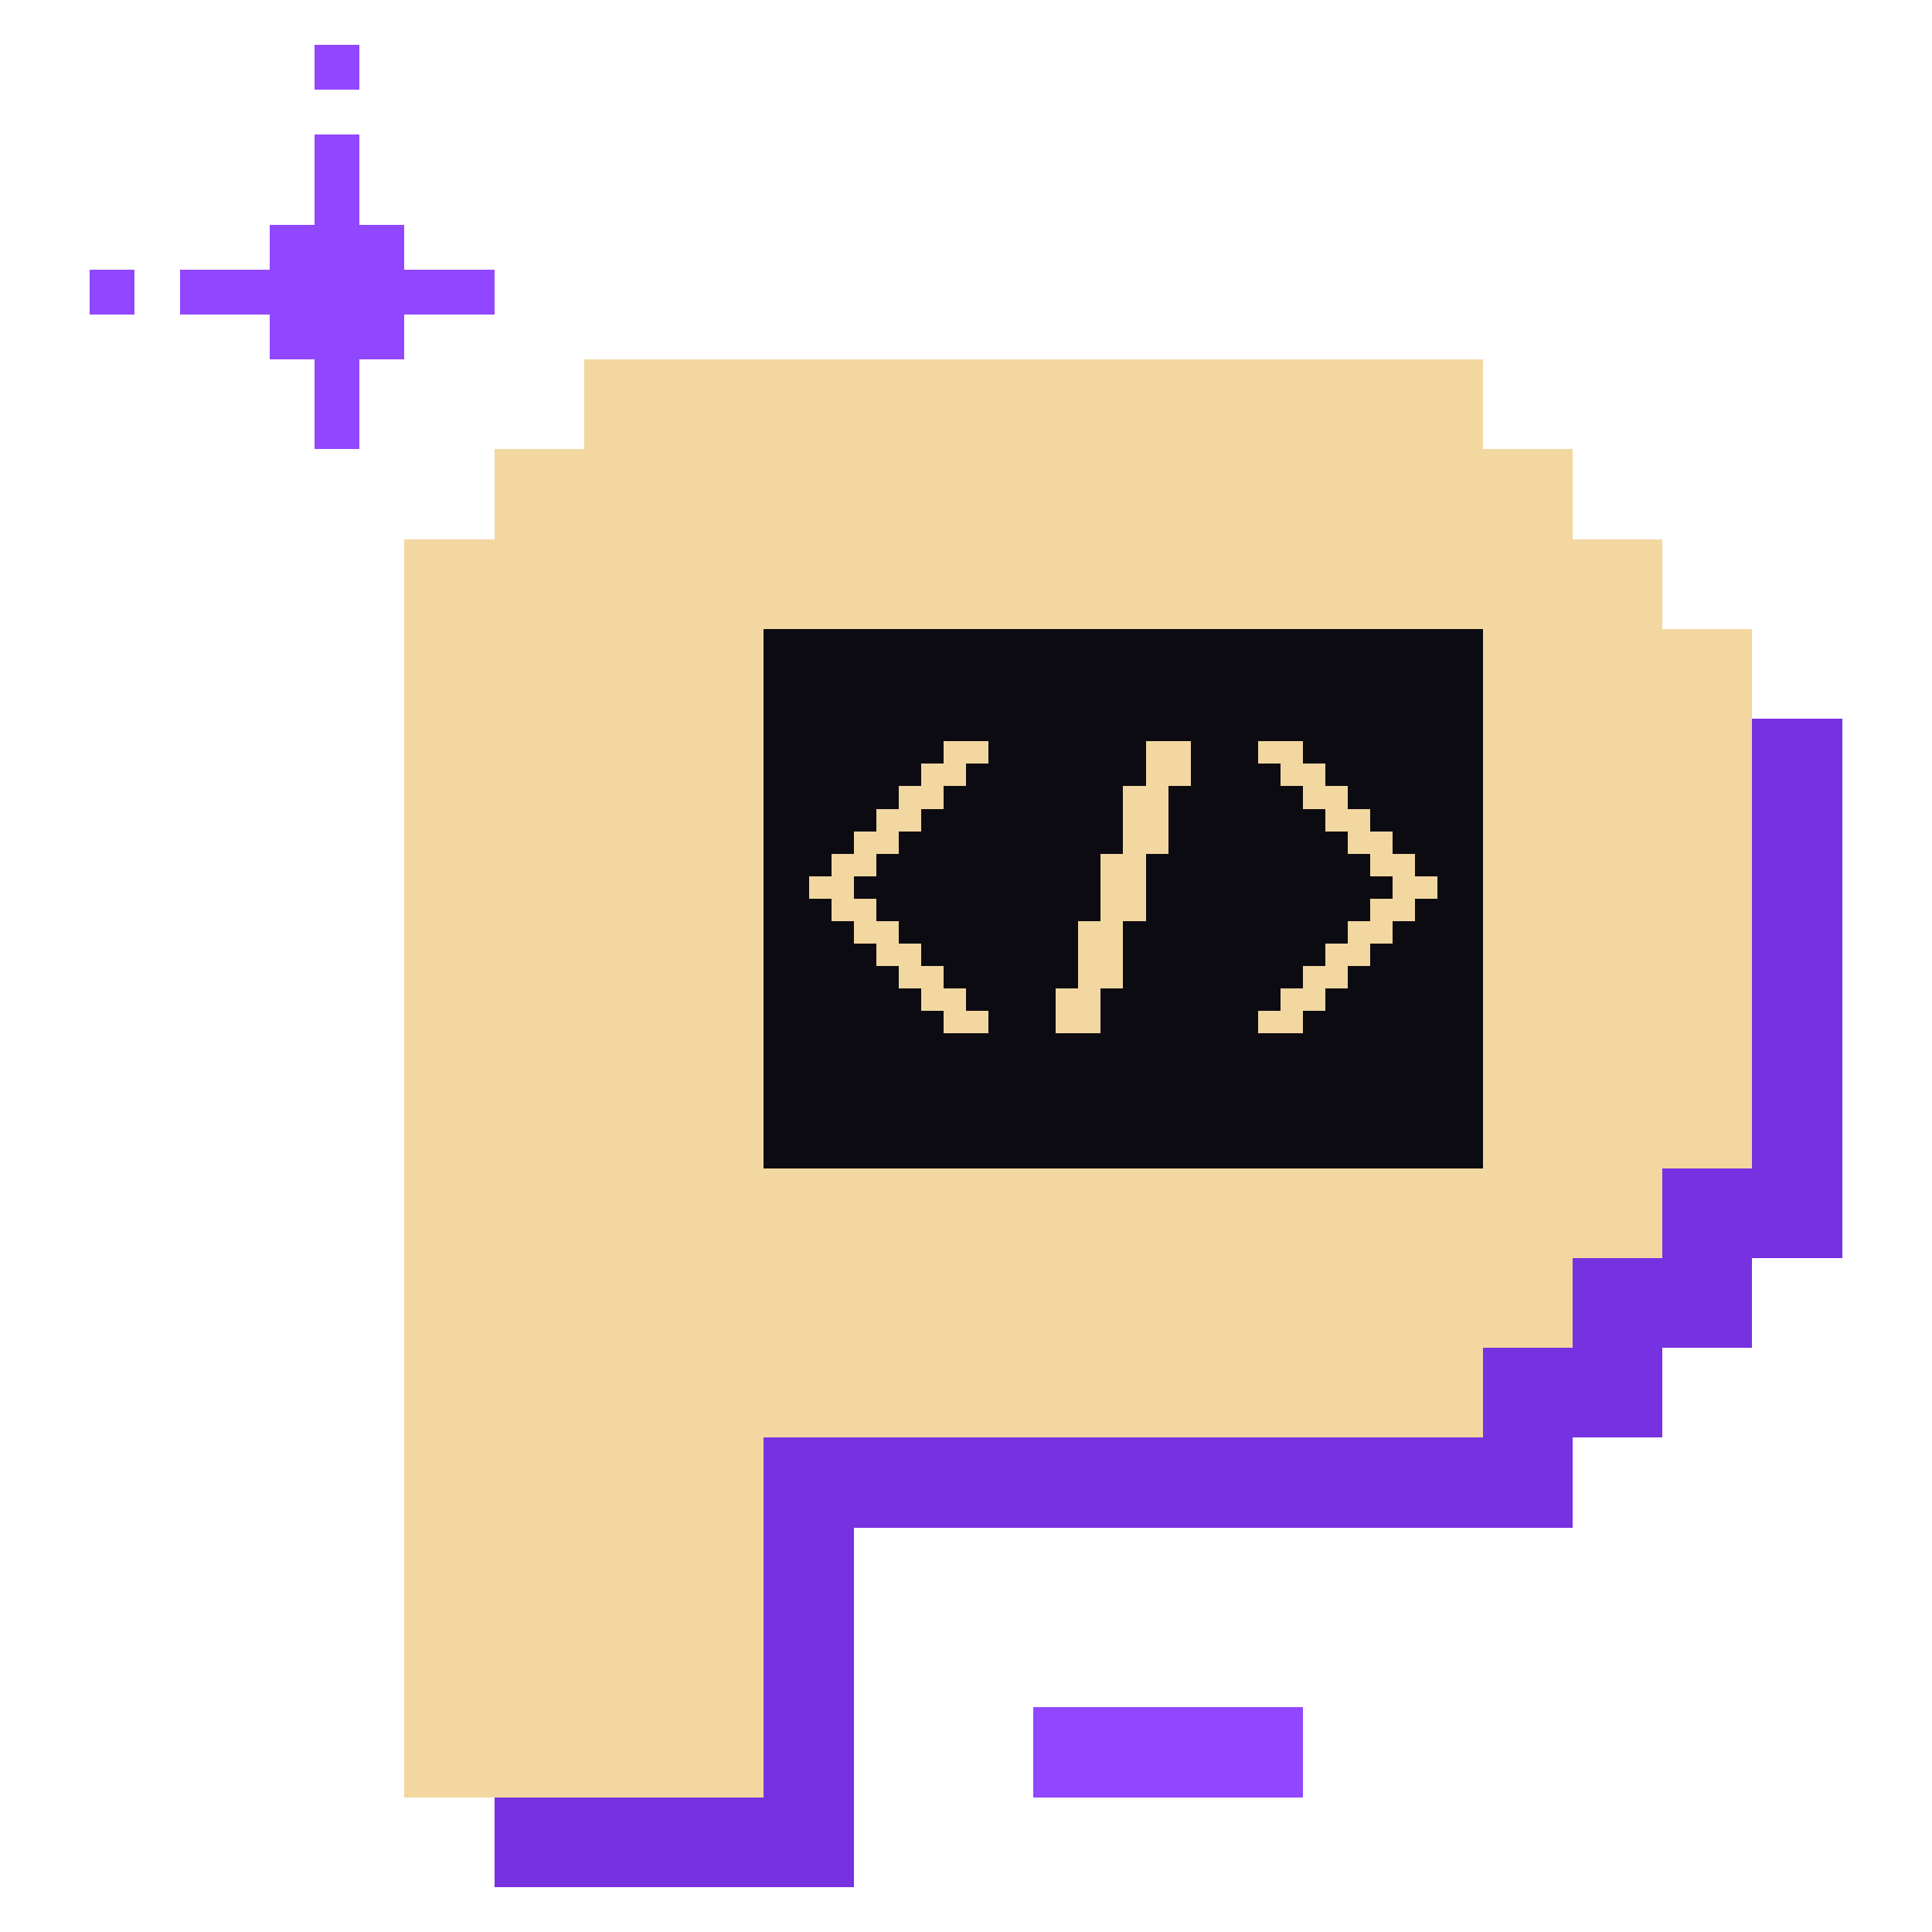
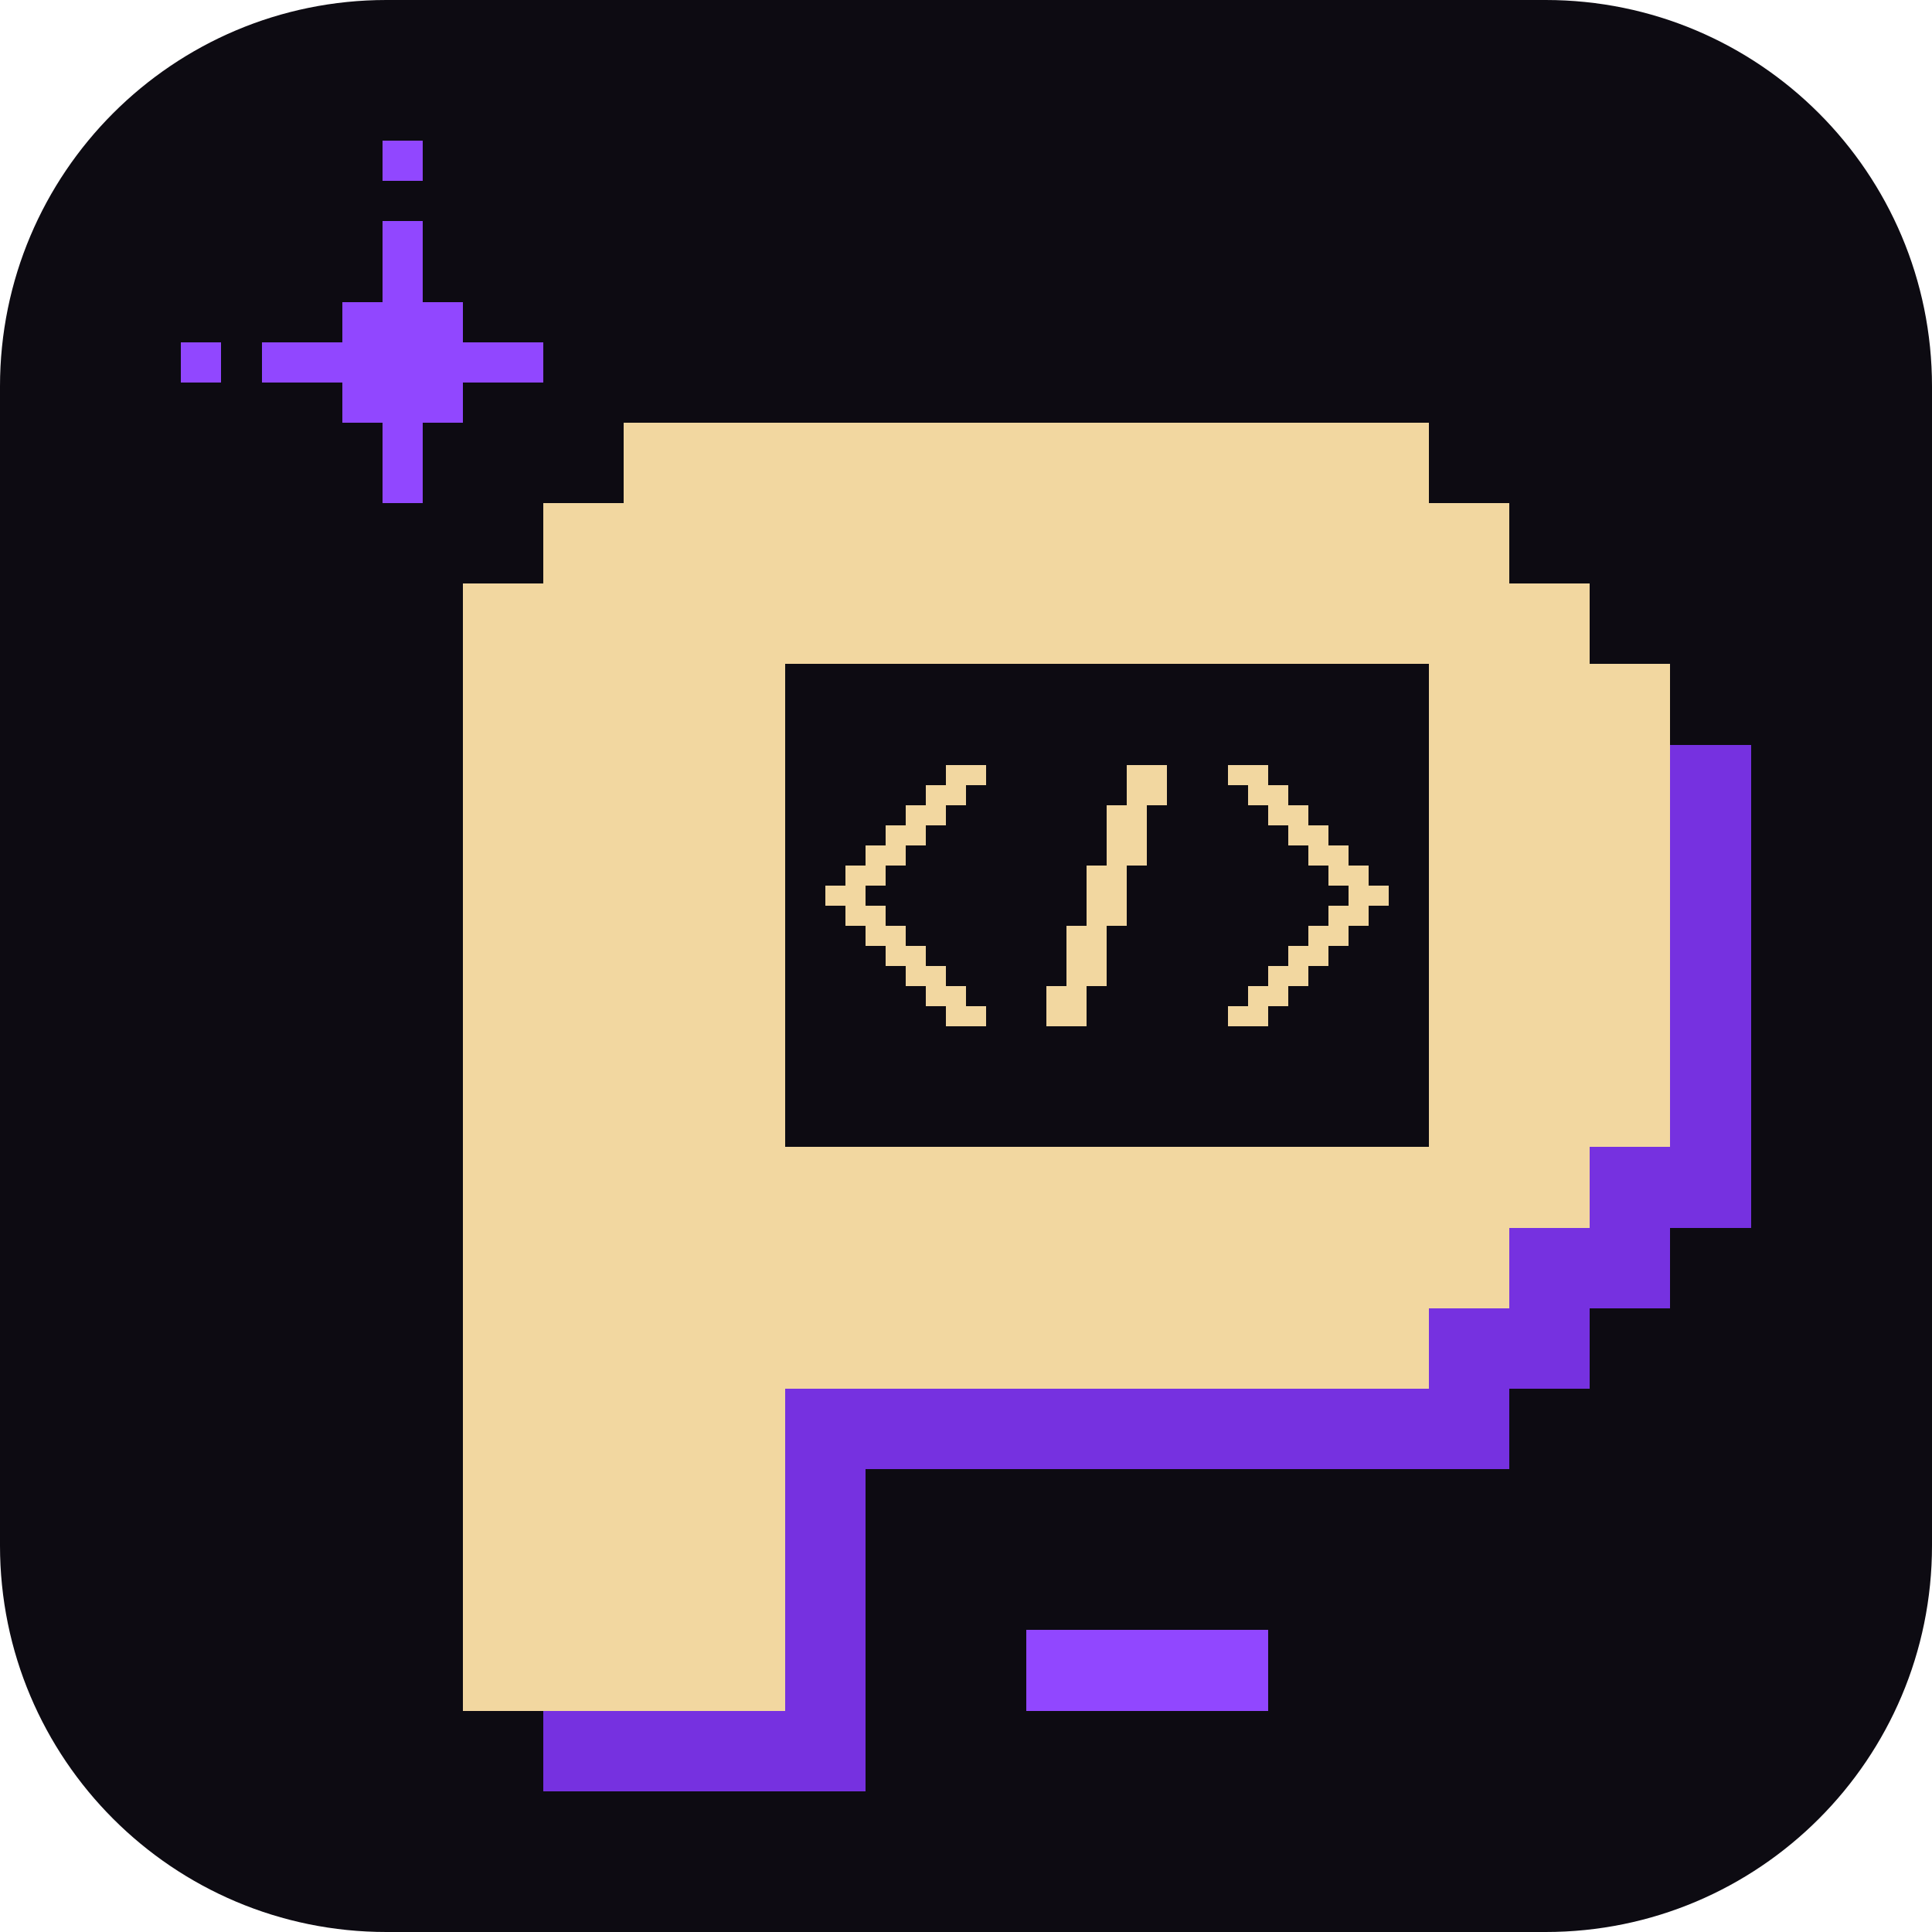
- <svg xmlns="http://www.w3.org/2000/svg" viewBox="-4.5 -4 21.5 21.5" shape-rendering="crispEdges">
-   <rect x="15" y="4" width="1" height="1" fill="#7631E0" />
-   <rect x="15" y="5" width="1" height="1" fill="#7631E0" />
-   <rect x="15" y="6" width="1" height="1" fill="#7631E0" />
-   <rect x="15" y="7" width="1" height="1" fill="#7631E0" />
-   <rect x="15" y="8" width="1" height="1" fill="#7631E0" />
-   <rect x="14" y="9" width="2" height="1" fill="#7631E0" />
-   <rect x="13" y="10" width="2" height="1" fill="#7631E0" />
-   <rect x="12" y="11" width="2" height="1" fill="#7631E0" />
-   <rect x="4" y="12" width="9" height="1" fill="#7631E0" />
-   <rect x="4" y="13" width="1" height="1" fill="#7631E0" />
-   <rect x="4" y="14" width="1" height="1" fill="#7631E0" />
-   <rect x="4" y="15" width="1" height="1" fill="#7631E0" />
-   <rect x="1" y="16" width="4" height="1" fill="#7631E0" />
-   <rect x="2" y="0" width="10" height="1" fill="#F2D7A0" />
-   <rect x="1" y="1" width="12" height="1" fill="#F2D7A0" />
-   <rect x="0" y="2" width="14" height="1" fill="#F2D7A0" />
-   <rect x="0" y="3" width="4" height="1" fill="#F2D7A0" />
-   <rect x="12" y="3" width="3" height="1" fill="#F2D7A0" />
-   <rect x="0" y="4" width="4" height="1" fill="#F2D7A0" />
-   <rect x="12" y="4" width="3" height="1" fill="#F2D7A0" />
-   <rect x="0" y="5" width="4" height="1" fill="#F2D7A0" />
-   <rect x="12" y="5" width="3" height="1" fill="#F2D7A0" />
-   <rect x="0" y="6" width="4" height="1" fill="#F2D7A0" />
-   <rect x="12" y="6" width="3" height="1" fill="#F2D7A0" />
-   <rect x="0" y="7" width="4" height="1" fill="#F2D7A0" />
-   <rect x="12" y="7" width="3" height="1" fill="#F2D7A0" />
-   <rect x="0" y="8" width="4" height="1" fill="#F2D7A0" />
-   <rect x="12" y="8" width="3" height="1" fill="#F2D7A0" />
-   <rect x="0" y="9" width="14" height="1" fill="#F2D7A0" />
-   <rect x="0" y="10" width="13" height="1" fill="#F2D7A0" />
-   <rect x="0" y="11" width="12" height="1" fill="#F2D7A0" />
-   <rect x="0" y="12" width="4" height="1" fill="#F2D7A0" />
-   <rect x="0" y="13" width="4" height="1" fill="#F2D7A0" />
-   <rect x="0" y="14" width="4" height="1" fill="#F2D7A0" />
-   <rect x="0" y="15" width="4" height="1" fill="#F2D7A0" />
-   <rect x="4" y="3" width="8" height="1" fill="#0D0B12" />
-   <rect x="4" y="4" width="8" height="1" fill="#0D0B12" />
-   <rect x="4" y="5" width="8" height="1" fill="#0D0B12" />
-   <rect x="4" y="6" width="8" height="1" fill="#0D0B12" />
-   <rect x="4" y="7" width="8" height="1" fill="#0D0B12" />
-   <rect x="4" y="8" width="8" height="1" fill="#0D0B12" />
-   <rect x="6" y="4.25" width="0.5" height="0.25" fill="#F2D7A0" />
-   <rect x="8.25" y="4.25" width="0.5" height="0.25" fill="#F2D7A0" />
-   <rect x="9.5" y="4.25" width="0.5" height="0.25" fill="#F2D7A0" />
-   <rect x="5.75" y="4.5" width="0.5" height="0.25" fill="#F2D7A0" />
-   <rect x="8.25" y="4.5" width="0.5" height="0.25" fill="#F2D7A0" />
-   <rect x="9.75" y="4.5" width="0.5" height="0.25" fill="#F2D7A0" />
-   <rect x="5.5" y="4.75" width="0.5" height="0.25" fill="#F2D7A0" />
-   <rect x="8" y="4.75" width="0.5" height="0.25" fill="#F2D7A0" />
-   <rect x="10" y="4.75" width="0.5" height="0.25" fill="#F2D7A0" />
-   <rect x="5.25" y="5" width="0.5" height="0.25" fill="#F2D7A0" />
-   <rect x="8" y="5" width="0.5" height="0.25" fill="#F2D7A0" />
-   <rect x="10.25" y="5" width="0.5" height="0.25" fill="#F2D7A0" />
-   <rect x="5" y="5.25" width="0.5" height="0.25" fill="#F2D7A0" />
-   <rect x="8" y="5.25" width="0.5" height="0.25" fill="#F2D7A0" />
-   <rect x="10.5" y="5.25" width="0.5" height="0.25" fill="#F2D7A0" />
-   <rect x="4.75" y="5.5" width="0.5" height="0.25" fill="#F2D7A0" />
-   <rect x="7.75" y="5.5" width="0.5" height="0.25" fill="#F2D7A0" />
-   <rect x="10.75" y="5.5" width="0.5" height="0.25" fill="#F2D7A0" />
-   <rect x="4.5" y="5.75" width="0.5" height="0.25" fill="#F2D7A0" />
-   <rect x="7.75" y="5.75" width="0.5" height="0.25" fill="#F2D7A0" />
-   <rect x="11" y="5.75" width="0.5" height="0.25" fill="#F2D7A0" />
-   <rect x="4.75" y="6" width="0.5" height="0.25" fill="#F2D7A0" />
-   <rect x="7.75" y="6" width="0.5" height="0.25" fill="#F2D7A0" />
-   <rect x="10.75" y="6" width="0.5" height="0.25" fill="#F2D7A0" />
-   <rect x="5" y="6.25" width="0.5" height="0.25" fill="#F2D7A0" />
-   <rect x="7.5" y="6.25" width="0.5" height="0.25" fill="#F2D7A0" />
-   <rect x="10.5" y="6.25" width="0.5" height="0.25" fill="#F2D7A0" />
-   <rect x="5.25" y="6.5" width="0.5" height="0.25" fill="#F2D7A0" />
-   <rect x="7.5" y="6.5" width="0.5" height="0.25" fill="#F2D7A0" />
-   <rect x="10.25" y="6.5" width="0.5" height="0.25" fill="#F2D7A0" />
-   <rect x="5.5" y="6.75" width="0.5" height="0.25" fill="#F2D7A0" />
-   <rect x="7.5" y="6.75" width="0.5" height="0.25" fill="#F2D7A0" />
-   <rect x="10" y="6.75" width="0.5" height="0.25" fill="#F2D7A0" />
-   <rect x="5.75" y="7" width="0.5" height="0.25" fill="#F2D7A0" />
-   <rect x="7.25" y="7" width="0.5" height="0.25" fill="#F2D7A0" />
-   <rect x="9.75" y="7" width="0.5" height="0.25" fill="#F2D7A0" />
-   <rect x="6" y="7.25" width="0.5" height="0.25" fill="#F2D7A0" />
-   <rect x="7.25" y="7.25" width="0.5" height="0.25" fill="#F2D7A0" />
-   <rect x="9.5" y="7.25" width="0.5" height="0.25" fill="#F2D7A0" />
-   <rect x="-1" y="-3.5" width="0.5" height="0.5" fill="#9147FF" />
-   <rect x="-1" y="-2.5" width="0.5" height="0.5" fill="#9147FF" />
-   <rect x="-1" y="-2" width="0.5" height="0.5" fill="#9147FF" />
-   <rect x="-1.5" y="-1.5" width="1.5" height="0.5" fill="#9147FF" />
-   <rect x="-3.5" y="-1" width="0.5" height="0.5" fill="#9147FF" />
-   <rect x="-2.5" y="-1" width="3.5" height="0.5" fill="#9147FF" />
-   <rect x="-1.5" y="-0.5" width="1.5" height="0.5" fill="#9147FF" />
-   <rect x="-1" y="0" width="0.5" height="0.5" fill="#9147FF" />
-   <rect x="-1" y="0.5" width="0.5" height="0.5" fill="#9147FF" />
-   <rect x="7" y="15" width="3" height="1" fill="#9147FF" />
+ <svg xmlns="http://www.w3.org/2000/svg" viewBox="-5.75 -5.25 24 24">
+   <rect x="-5.75" y="-5.25" width="24" height="24" rx="4.8" fill="#0D0B12" />
+   <g shape-rendering="crispEdges">
+     <rect x="15" y="4" width="1" height="1" fill="#7631E0" />
+     <rect x="15" y="5" width="1" height="1" fill="#7631E0" />
+     <rect x="15" y="6" width="1" height="1" fill="#7631E0" />
+     <rect x="15" y="7" width="1" height="1" fill="#7631E0" />
+     <rect x="15" y="8" width="1" height="1" fill="#7631E0" />
+     <rect x="14" y="9" width="2" height="1" fill="#7631E0" />
+     <rect x="13" y="10" width="2" height="1" fill="#7631E0" />
+     <rect x="12" y="11" width="2" height="1" fill="#7631E0" />
+     <rect x="4" y="12" width="9" height="1" fill="#7631E0" />
+     <rect x="4" y="13" width="1" height="1" fill="#7631E0" />
+     <rect x="4" y="14" width="1" height="1" fill="#7631E0" />
+     <rect x="4" y="15" width="1" height="1" fill="#7631E0" />
+     <rect x="1" y="16" width="4" height="1" fill="#7631E0" />
+     <rect x="2" y="0" width="10" height="1" fill="#F2D7A0" />
+     <rect x="1" y="1" width="12" height="1" fill="#F2D7A0" />
+     <rect x="0" y="2" width="14" height="1" fill="#F2D7A0" />
+     <rect x="0" y="3" width="4" height="1" fill="#F2D7A0" />
+     <rect x="12" y="3" width="3" height="1" fill="#F2D7A0" />
+     <rect x="0" y="4" width="4" height="1" fill="#F2D7A0" />
+     <rect x="12" y="4" width="3" height="1" fill="#F2D7A0" />
+     <rect x="0" y="5" width="4" height="1" fill="#F2D7A0" />
+     <rect x="12" y="5" width="3" height="1" fill="#F2D7A0" />
+     <rect x="0" y="6" width="4" height="1" fill="#F2D7A0" />
+     <rect x="12" y="6" width="3" height="1" fill="#F2D7A0" />
+     <rect x="0" y="7" width="4" height="1" fill="#F2D7A0" />
+     <rect x="12" y="7" width="3" height="1" fill="#F2D7A0" />
+     <rect x="0" y="8" width="4" height="1" fill="#F2D7A0" />
+     <rect x="12" y="8" width="3" height="1" fill="#F2D7A0" />
+     <rect x="0" y="9" width="14" height="1" fill="#F2D7A0" />
+     <rect x="0" y="10" width="13" height="1" fill="#F2D7A0" />
+     <rect x="0" y="11" width="12" height="1" fill="#F2D7A0" />
+     <rect x="0" y="12" width="4" height="1" fill="#F2D7A0" />
+     <rect x="0" y="13" width="4" height="1" fill="#F2D7A0" />
+     <rect x="0" y="14" width="4" height="1" fill="#F2D7A0" />
+     <rect x="0" y="15" width="4" height="1" fill="#F2D7A0" />
+     <rect x="4" y="3" width="8" height="1" fill="#0D0B12" />
+     <rect x="4" y="4" width="8" height="1" fill="#0D0B12" />
+     <rect x="4" y="5" width="8" height="1" fill="#0D0B12" />
+     <rect x="4" y="6" width="8" height="1" fill="#0D0B12" />
+     <rect x="4" y="7" width="8" height="1" fill="#0D0B12" />
+     <rect x="4" y="8" width="8" height="1" fill="#0D0B12" />
+     <rect x="6" y="4.25" width="0.5" height="0.25" fill="#F2D7A0" />
+     <rect x="8.25" y="4.25" width="0.5" height="0.25" fill="#F2D7A0" />
+     <rect x="9.5" y="4.25" width="0.5" height="0.25" fill="#F2D7A0" />
+     <rect x="5.75" y="4.5" width="0.5" height="0.25" fill="#F2D7A0" />
+     <rect x="8.25" y="4.5" width="0.5" height="0.25" fill="#F2D7A0" />
+     <rect x="9.75" y="4.5" width="0.5" height="0.25" fill="#F2D7A0" />
+     <rect x="5.5" y="4.75" width="0.5" height="0.25" fill="#F2D7A0" />
+     <rect x="8" y="4.75" width="0.5" height="0.25" fill="#F2D7A0" />
+     <rect x="10" y="4.75" width="0.5" height="0.25" fill="#F2D7A0" />
+     <rect x="5.25" y="5" width="0.5" height="0.25" fill="#F2D7A0" />
+     <rect x="8" y="5" width="0.5" height="0.25" fill="#F2D7A0" />
+     <rect x="10.25" y="5" width="0.5" height="0.25" fill="#F2D7A0" />
+     <rect x="5" y="5.25" width="0.5" height="0.25" fill="#F2D7A0" />
+     <rect x="8" y="5.25" width="0.5" height="0.25" fill="#F2D7A0" />
+     <rect x="10.5" y="5.25" width="0.5" height="0.25" fill="#F2D7A0" />
+     <rect x="4.75" y="5.5" width="0.5" height="0.25" fill="#F2D7A0" />
+     <rect x="7.75" y="5.5" width="0.5" height="0.25" fill="#F2D7A0" />
+     <rect x="10.75" y="5.5" width="0.5" height="0.25" fill="#F2D7A0" />
+     <rect x="4.5" y="5.75" width="0.5" height="0.25" fill="#F2D7A0" />
+     <rect x="7.75" y="5.75" width="0.5" height="0.25" fill="#F2D7A0" />
+     <rect x="11" y="5.75" width="0.5" height="0.25" fill="#F2D7A0" />
+     <rect x="4.75" y="6" width="0.5" height="0.25" fill="#F2D7A0" />
+     <rect x="7.75" y="6" width="0.5" height="0.25" fill="#F2D7A0" />
+     <rect x="10.75" y="6" width="0.5" height="0.25" fill="#F2D7A0" />
+     <rect x="5" y="6.25" width="0.5" height="0.25" fill="#F2D7A0" />
+     <rect x="7.5" y="6.25" width="0.5" height="0.25" fill="#F2D7A0" />
+     <rect x="10.5" y="6.25" width="0.5" height="0.25" fill="#F2D7A0" />
+     <rect x="5.25" y="6.5" width="0.5" height="0.25" fill="#F2D7A0" />
+     <rect x="7.5" y="6.5" width="0.5" height="0.25" fill="#F2D7A0" />
+     <rect x="10.25" y="6.5" width="0.5" height="0.25" fill="#F2D7A0" />
+     <rect x="5.5" y="6.75" width="0.5" height="0.25" fill="#F2D7A0" />
+     <rect x="7.5" y="6.75" width="0.5" height="0.25" fill="#F2D7A0" />
+     <rect x="10" y="6.75" width="0.5" height="0.25" fill="#F2D7A0" />
+     <rect x="5.75" y="7" width="0.5" height="0.25" fill="#F2D7A0" />
+     <rect x="7.25" y="7" width="0.5" height="0.25" fill="#F2D7A0" />
+     <rect x="9.75" y="7" width="0.5" height="0.25" fill="#F2D7A0" />
+     <rect x="6" y="7.25" width="0.5" height="0.25" fill="#F2D7A0" />
+     <rect x="7.25" y="7.25" width="0.5" height="0.25" fill="#F2D7A0" />
+     <rect x="9.5" y="7.25" width="0.5" height="0.25" fill="#F2D7A0" />
+     <rect x="-1" y="-3.5" width="0.5" height="0.5" fill="#9147FF" />
+     <rect x="-1" y="-2.5" width="0.5" height="0.5" fill="#9147FF" />
+     <rect x="-1" y="-2" width="0.5" height="0.5" fill="#9147FF" />
+     <rect x="-1.5" y="-1.5" width="1.5" height="0.5" fill="#9147FF" />
+     <rect x="-3.5" y="-1" width="0.5" height="0.5" fill="#9147FF" />
+     <rect x="-2.5" y="-1" width="3.5" height="0.5" fill="#9147FF" />
+     <rect x="-1.5" y="-0.5" width="1.5" height="0.5" fill="#9147FF" />
+     <rect x="-1" y="0" width="0.5" height="0.5" fill="#9147FF" />
+     <rect x="-1" y="0.5" width="0.5" height="0.5" fill="#9147FF" />
+     <rect x="7" y="15" width="3" height="1" fill="#9147FF" />
+   </g>
</svg>
